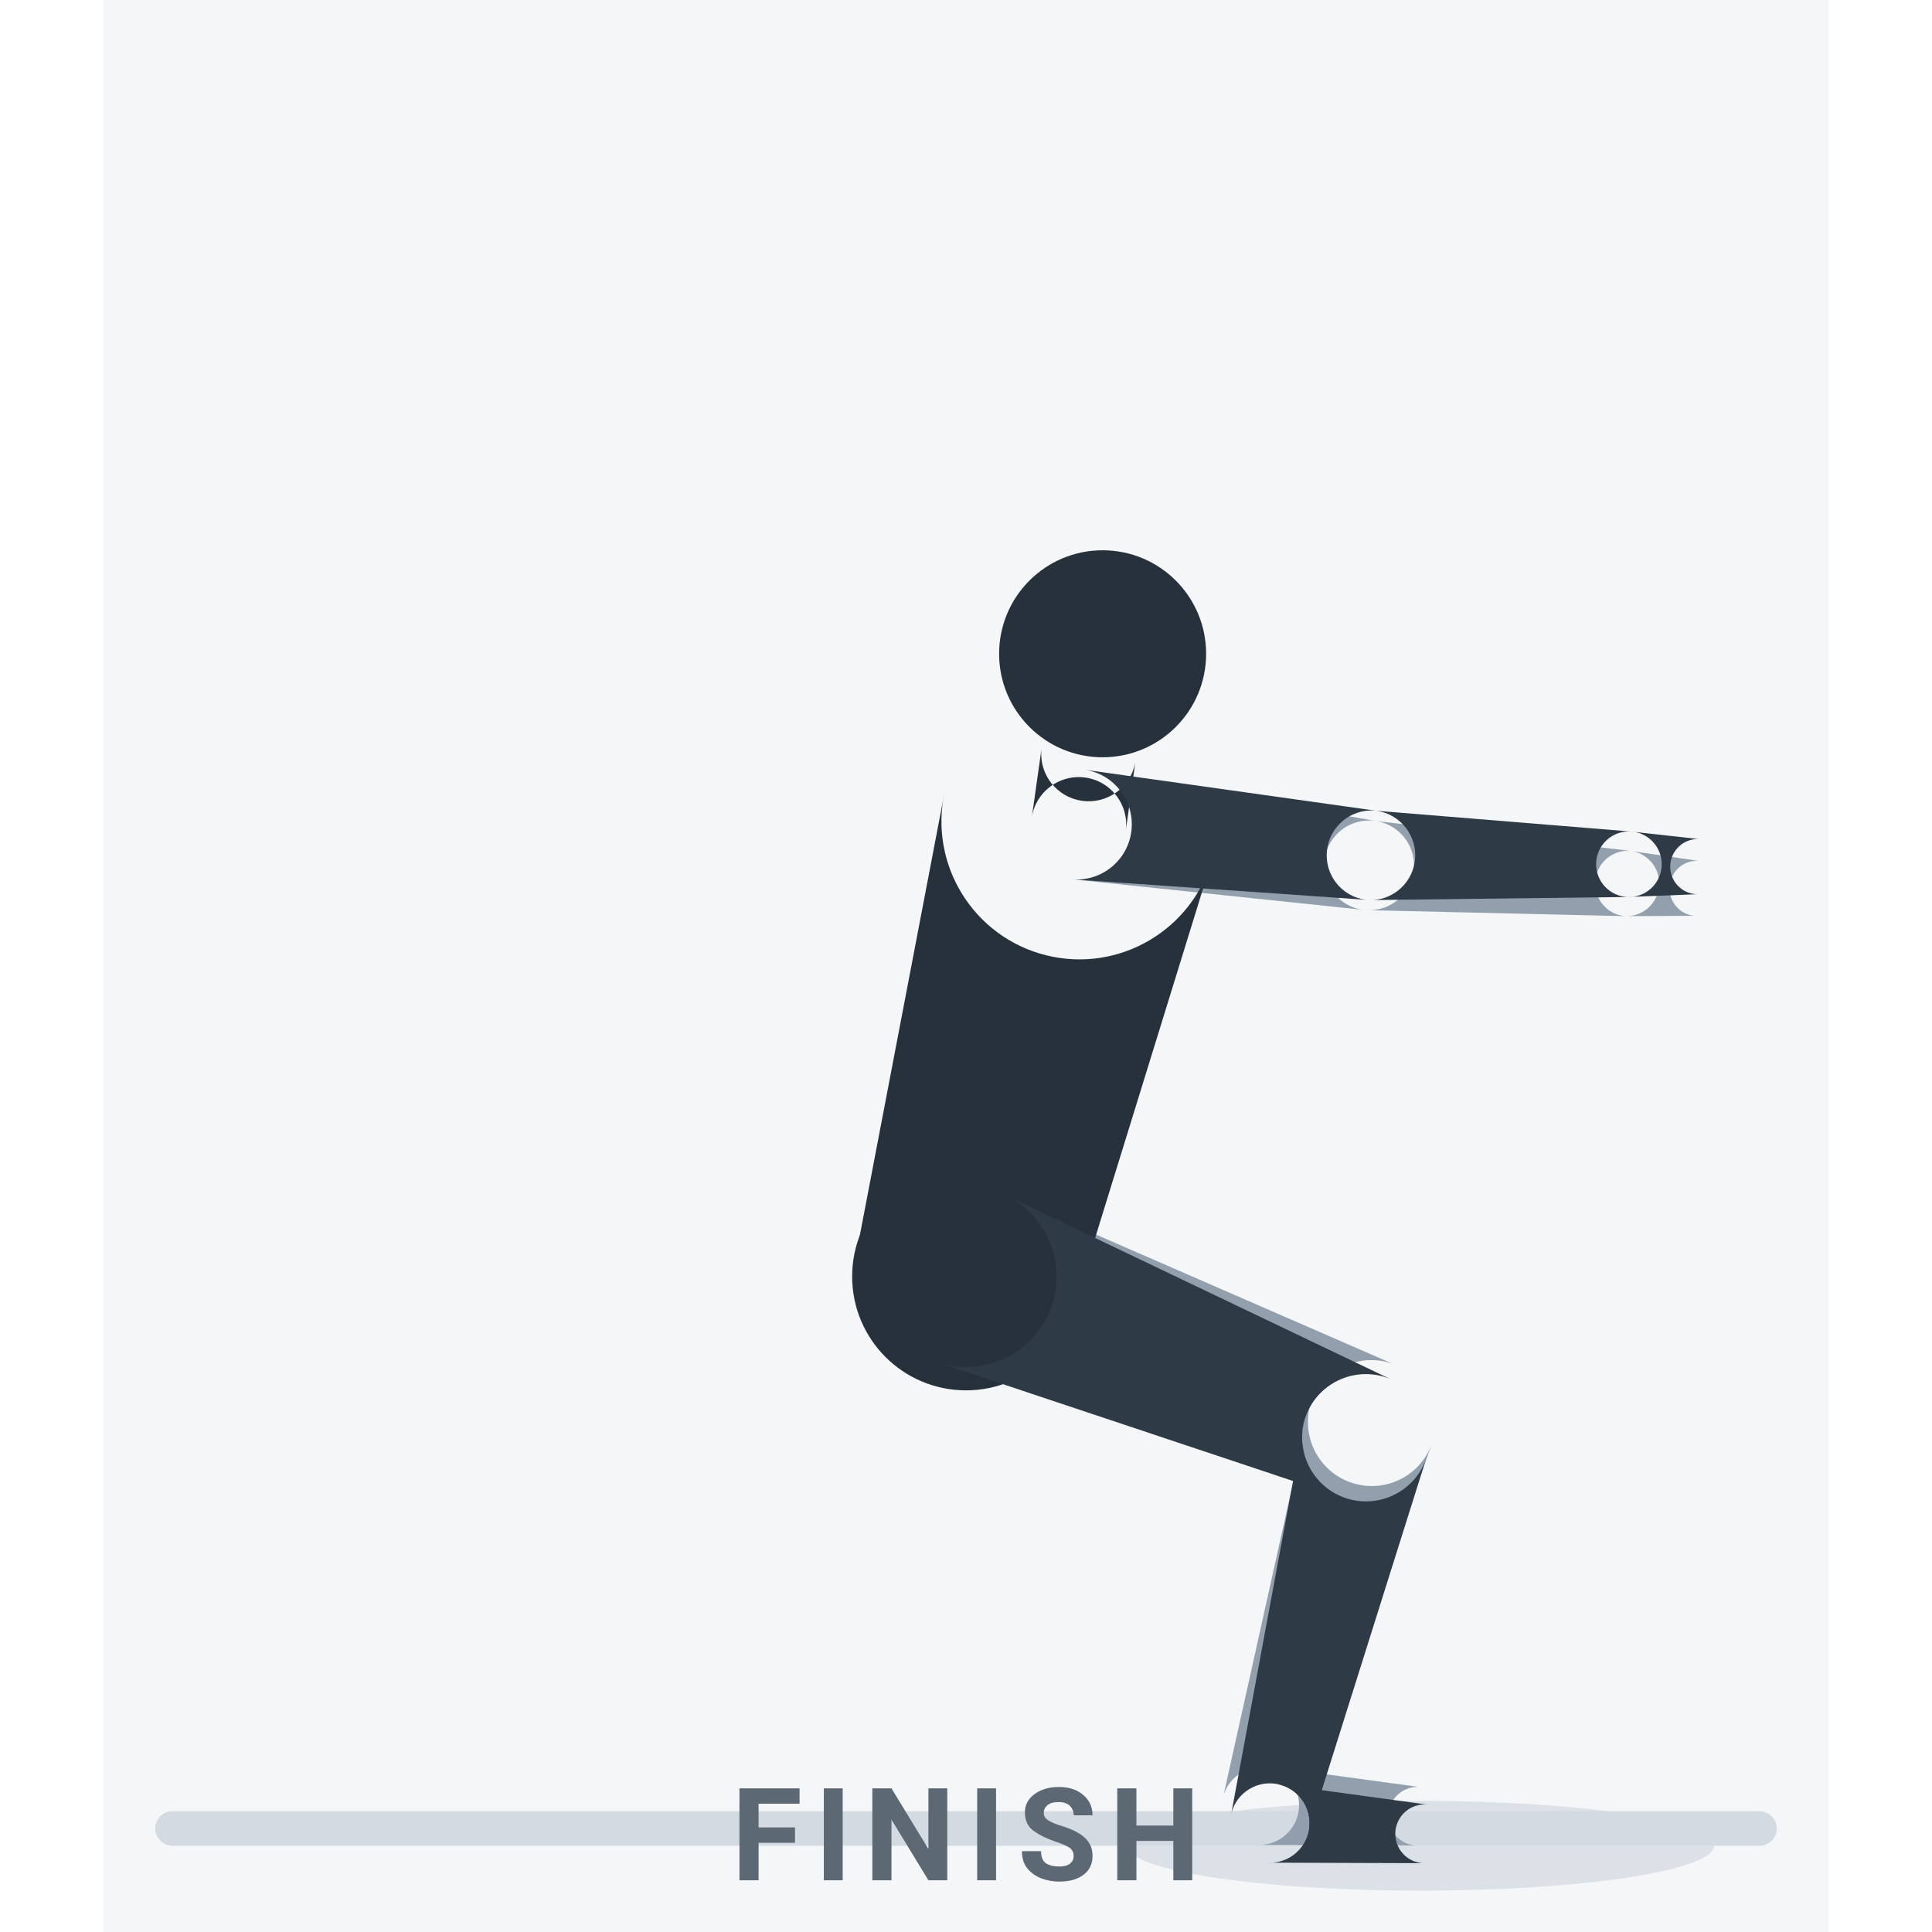
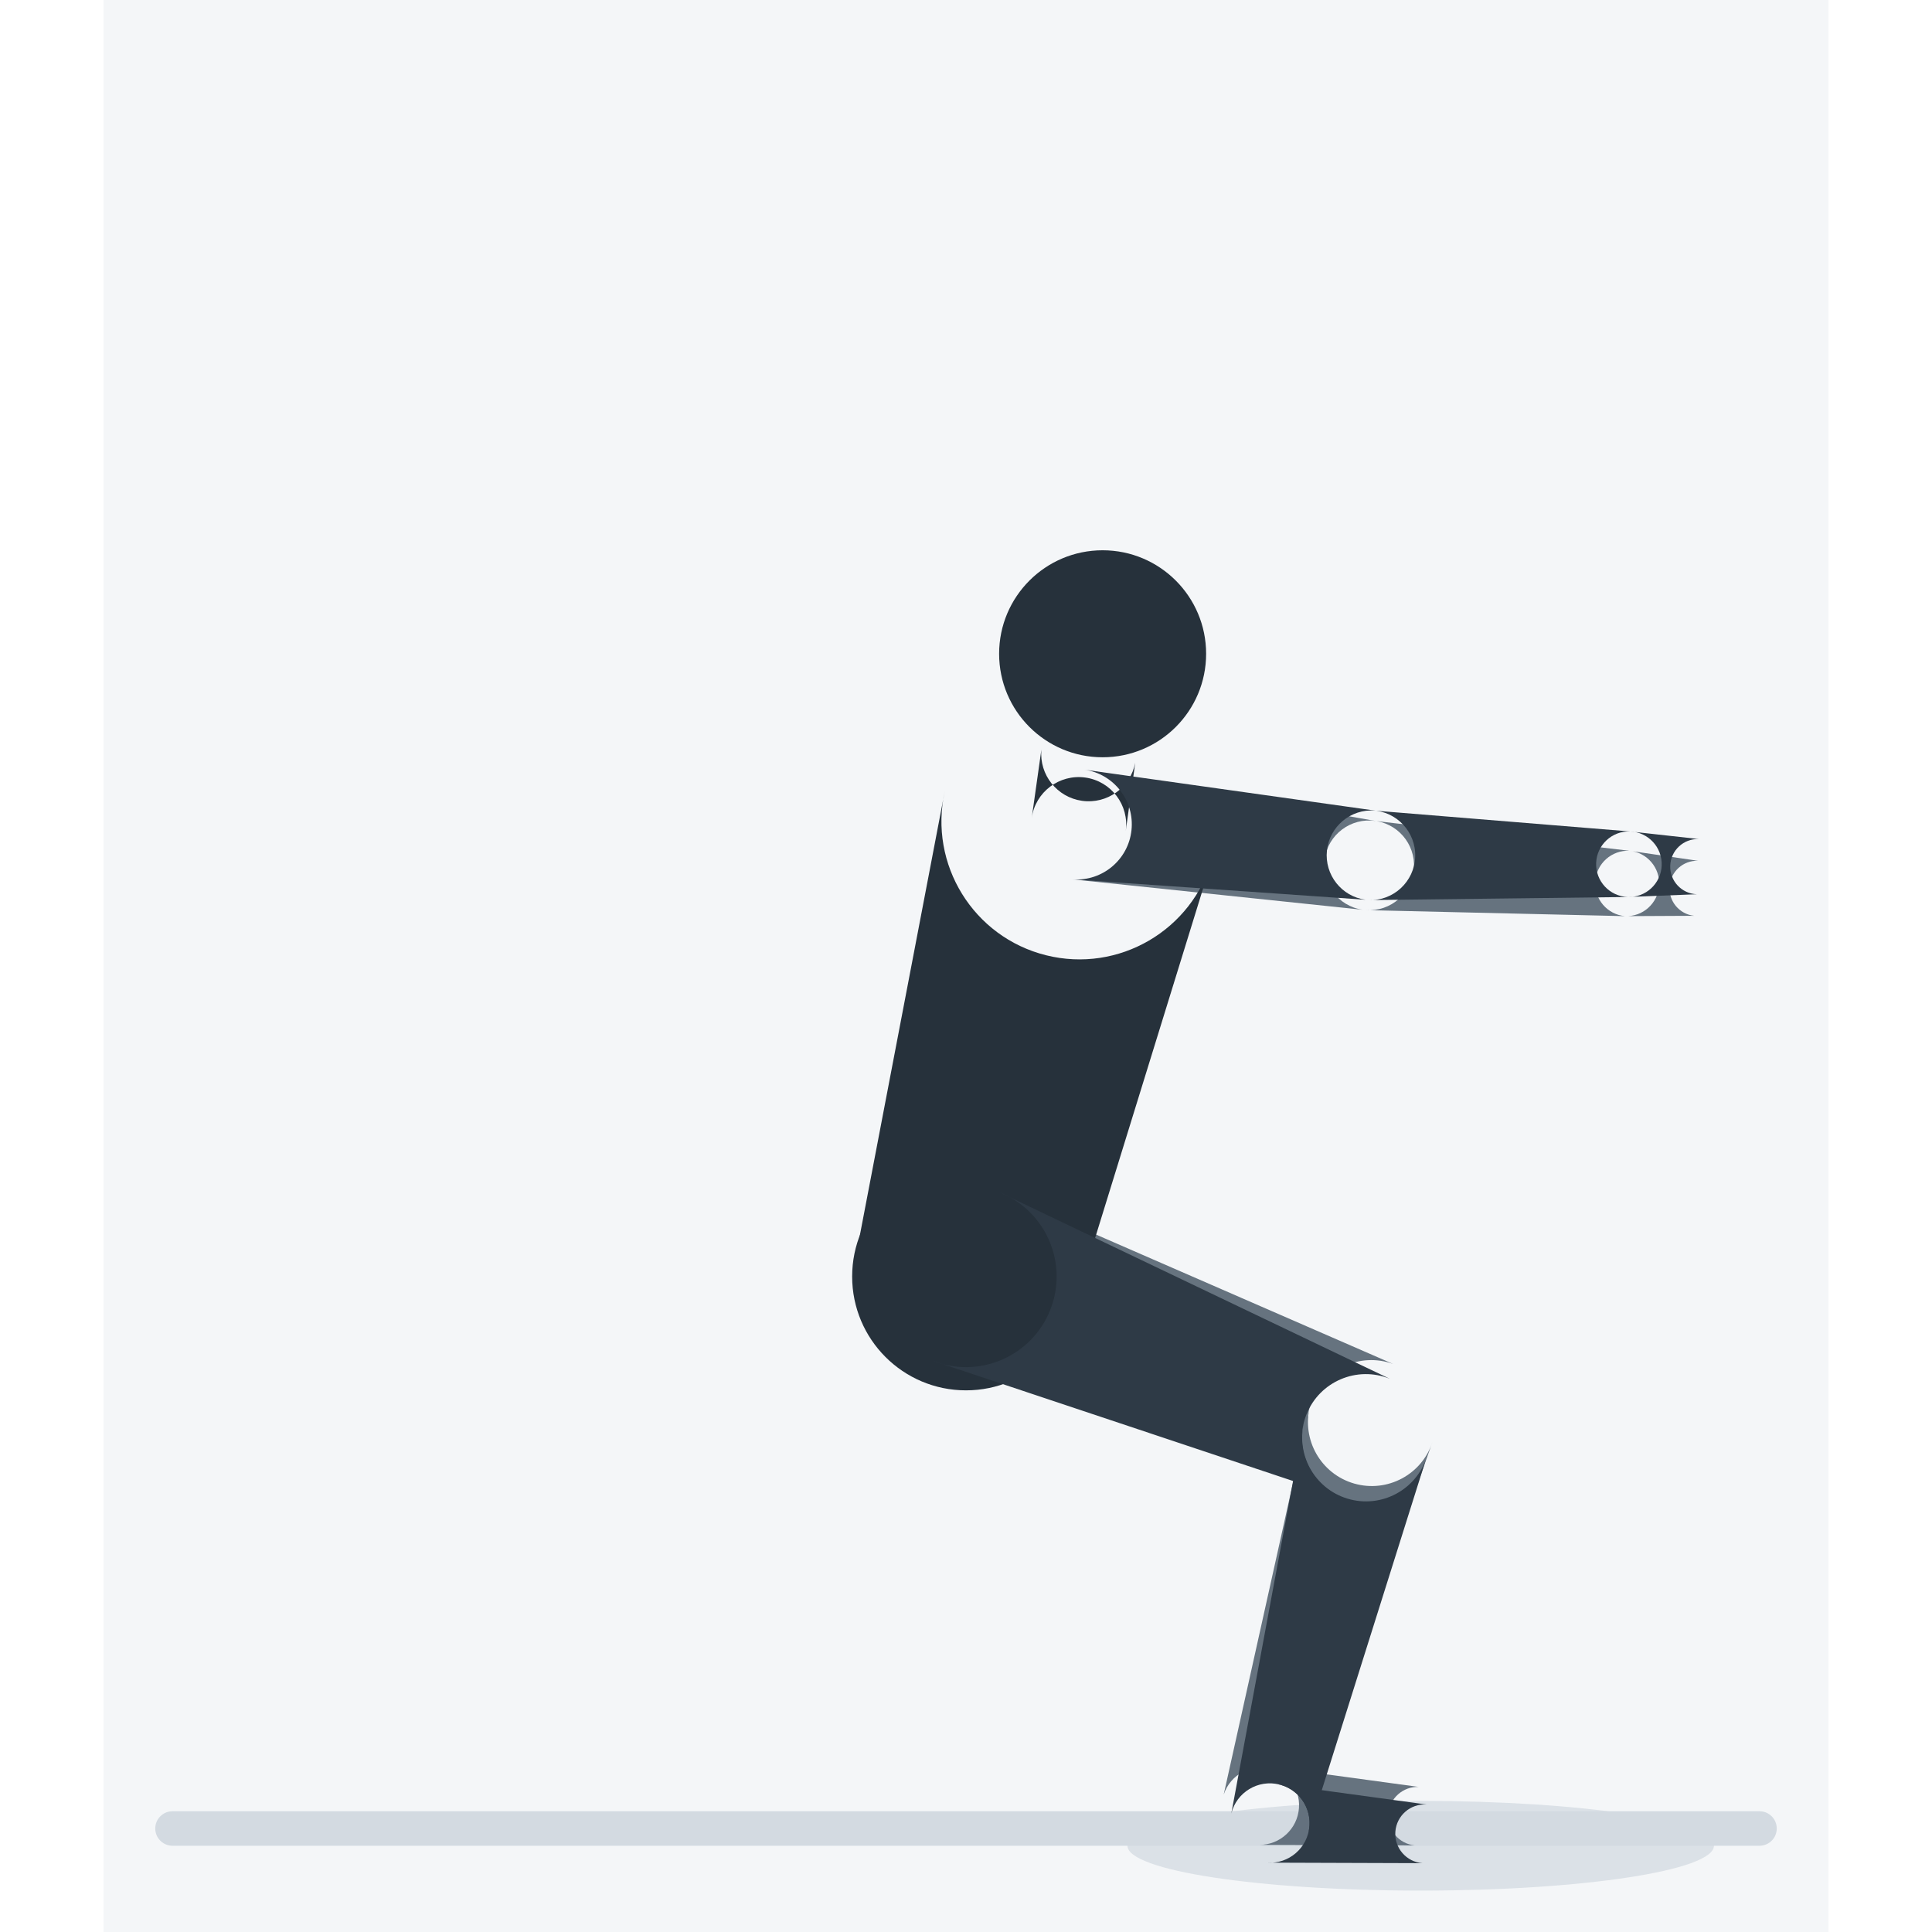
<svg xmlns="http://www.w3.org/2000/svg" viewBox="-50 -58 100 112" width="480" height="480" role="img" aria-label="Bodyweight Squat — finish position">
  <rect x="-50" y="-58" width="100" height="112" fill="#F4F6F8" />
  <ellipse cx="26.36" cy="49" rx="17" ry="2.6" fill="#D3DAE1" opacity="0.75" />
  <line x1="-46" y1="48" x2="46" y2="48" stroke="#D3DAE1" stroke-width="2" stroke-linecap="round" />
  <g opacity="0.92">
-     <path d="M -1.8 20.93 L 22.23 28.03 A 3.7 3.7 0 0 1 24.76 21.07 L 1.8 11.07 A 5.25 5.25 0 0 1 -1.8 20.93 Z" fill="#8A99A8" />
-     <path d="M 19.94 23.53 L 14.94 46.03 A 2.3 2.3 0 0 1 19.36 47.29 L 27.05 25.57 A 3.7 3.7 0 0 1 19.94 23.53 Z" fill="#8A99A8" />
-     <path d="M 16.99 48.95 L 26.01 48.98 A 1.7 1.7 0 0 1 26.25 45.59 L 17.31 44.37 A 2.3 2.3 0 0 1 16.99 48.95 Z" fill="#8A99A8" />
-     <path d="M 6.09 -7.03 L 23 -5.26 A 2.6 2.6 0 0 1 23.73 -10.41 L 6.98 -13.37 A 3.2 3.2 0 0 1 6.09 -7.03 Z" fill="#8A99A8" />
-     <path d="M 23.19 -5.24 L 38.2 -4.89 A 1.9 1.9 0 0 1 38.46 -8.68 L 23.55 -10.43 A 2.6 2.6 0 0 1 23.19 -5.24 Z" fill="#8A99A8" />
-     <path d="M 38.2 -4.89 L 42.21 -4.91 A 1.6 1.6 0 0 1 42.43 -8.1 L 38.46 -8.68 A 1.9 1.9 0 0 1 38.2 -4.89 Z" fill="#8A99A8" />
+     <path d="M -1.8 20.93 L 22.23 28.03 A 3.7 3.7 0 0 1 24.76 21.07 L 1.8 11.07 A 5.25 5.25 0 0 1 -1.8 20.93 Z" fill="#5A6875" />
+     <path d="M 19.94 23.53 L 14.94 46.03 A 2.3 2.3 0 0 1 19.36 47.29 L 27.05 25.57 A 3.7 3.7 0 0 1 19.94 23.53 Z" fill="#5A6875" />
+     <path d="M 16.99 48.95 L 26.01 48.98 A 1.7 1.7 0 0 1 26.25 45.59 L 17.31 44.37 A 2.3 2.3 0 0 1 16.99 48.95 Z" fill="#5A6875" />
+     <path d="M 6.09 -7.03 L 23 -5.26 A 2.6 2.6 0 0 1 23.73 -10.41 L 6.98 -13.37 A 3.2 3.2 0 0 1 6.09 -7.03 Z" fill="#5A6875" />
+     <path d="M 23.19 -5.24 L 38.2 -4.89 A 1.9 1.9 0 0 1 38.46 -8.68 L 23.55 -10.43 A 2.6 2.6 0 0 1 23.19 -5.24 Z" fill="#5A6875" />
+     <path d="M 38.2 -4.89 L 42.21 -4.91 A 1.6 1.6 0 0 1 42.43 -8.1 L 38.46 -8.68 A 1.9 1.9 0 0 1 38.2 -4.89 Z" fill="#5A6875" />
  </g>
  <circle cx="0" cy="16" r="6.6" fill="#26313B" />
  <path d="M 6.31 17.57 L 14.29 -8.26 A 8 8 0 0 1 -1.23 -12.13 L -6.31 14.43 A 6.5 6.5 0 0 1 6.31 17.57 Z" fill="#26313B" />
  <path d="M 9.26 -9.82 L 9.81 -13.78 A 2.75 2.75 0 0 1 4.37 -14.54 L 3.81 -10.58 A 2.75 2.75 0 0 1 9.26 -9.82 Z" fill="#26313B" />
  <circle cx="7.92" cy="-20.1" r="6" fill="#26313B" />
  <path d="M -1.97 20.87 L 21.79 28.8 A 3.7 3.7 0 0 1 24.57 21.93 L 1.97 11.13 A 5.25 5.25 0 0 1 -1.97 20.87 Z" fill="#2E3A46" />
  <path d="M 19.59 24.47 L 15.38 47.13 A 2.3 2.3 0 0 1 19.85 48.24 L 26.77 26.26 A 3.7 3.7 0 0 1 19.59 24.47 Z" fill="#2E3A46" />
  <path d="M 17.45 49.98 L 26.47 50.01 A 1.7 1.7 0 0 1 26.71 46.61 L 17.78 45.39 A 2.3 2.3 0 0 1 17.45 49.98 Z" fill="#2E3A46" />
  <path d="M 6.2 -7.02 L 23.17 -5.84 A 2.6 2.6 0 0 1 23.71 -11.01 L 6.87 -13.38 A 3.2 3.2 0 0 1 6.2 -7.02 Z" fill="#2E3A46" />
  <path d="M 23.35 -5.82 L 38.36 -6 A 1.9 1.9 0 0 1 38.5 -9.8 L 23.53 -11.02 A 2.6 2.6 0 0 1 23.35 -5.82 Z" fill="#2E3A46" />
  <path d="M 38.36 -6 L 42.37 -6.16 A 1.6 1.6 0 0 1 42.48 -9.36 L 38.5 -9.8 A 1.9 1.9 0 0 1 38.36 -6 Z" fill="#2E3A46" />
-   <text x="0" y="51" text-anchor="middle" font-family="ui-sans-serif,system-ui,-apple-system,Segoe UI,Roboto,sans-serif" font-size="7.5" font-weight="700" letter-spacing="0.7" fill="#5C6874">FINISH</text>
</svg>
